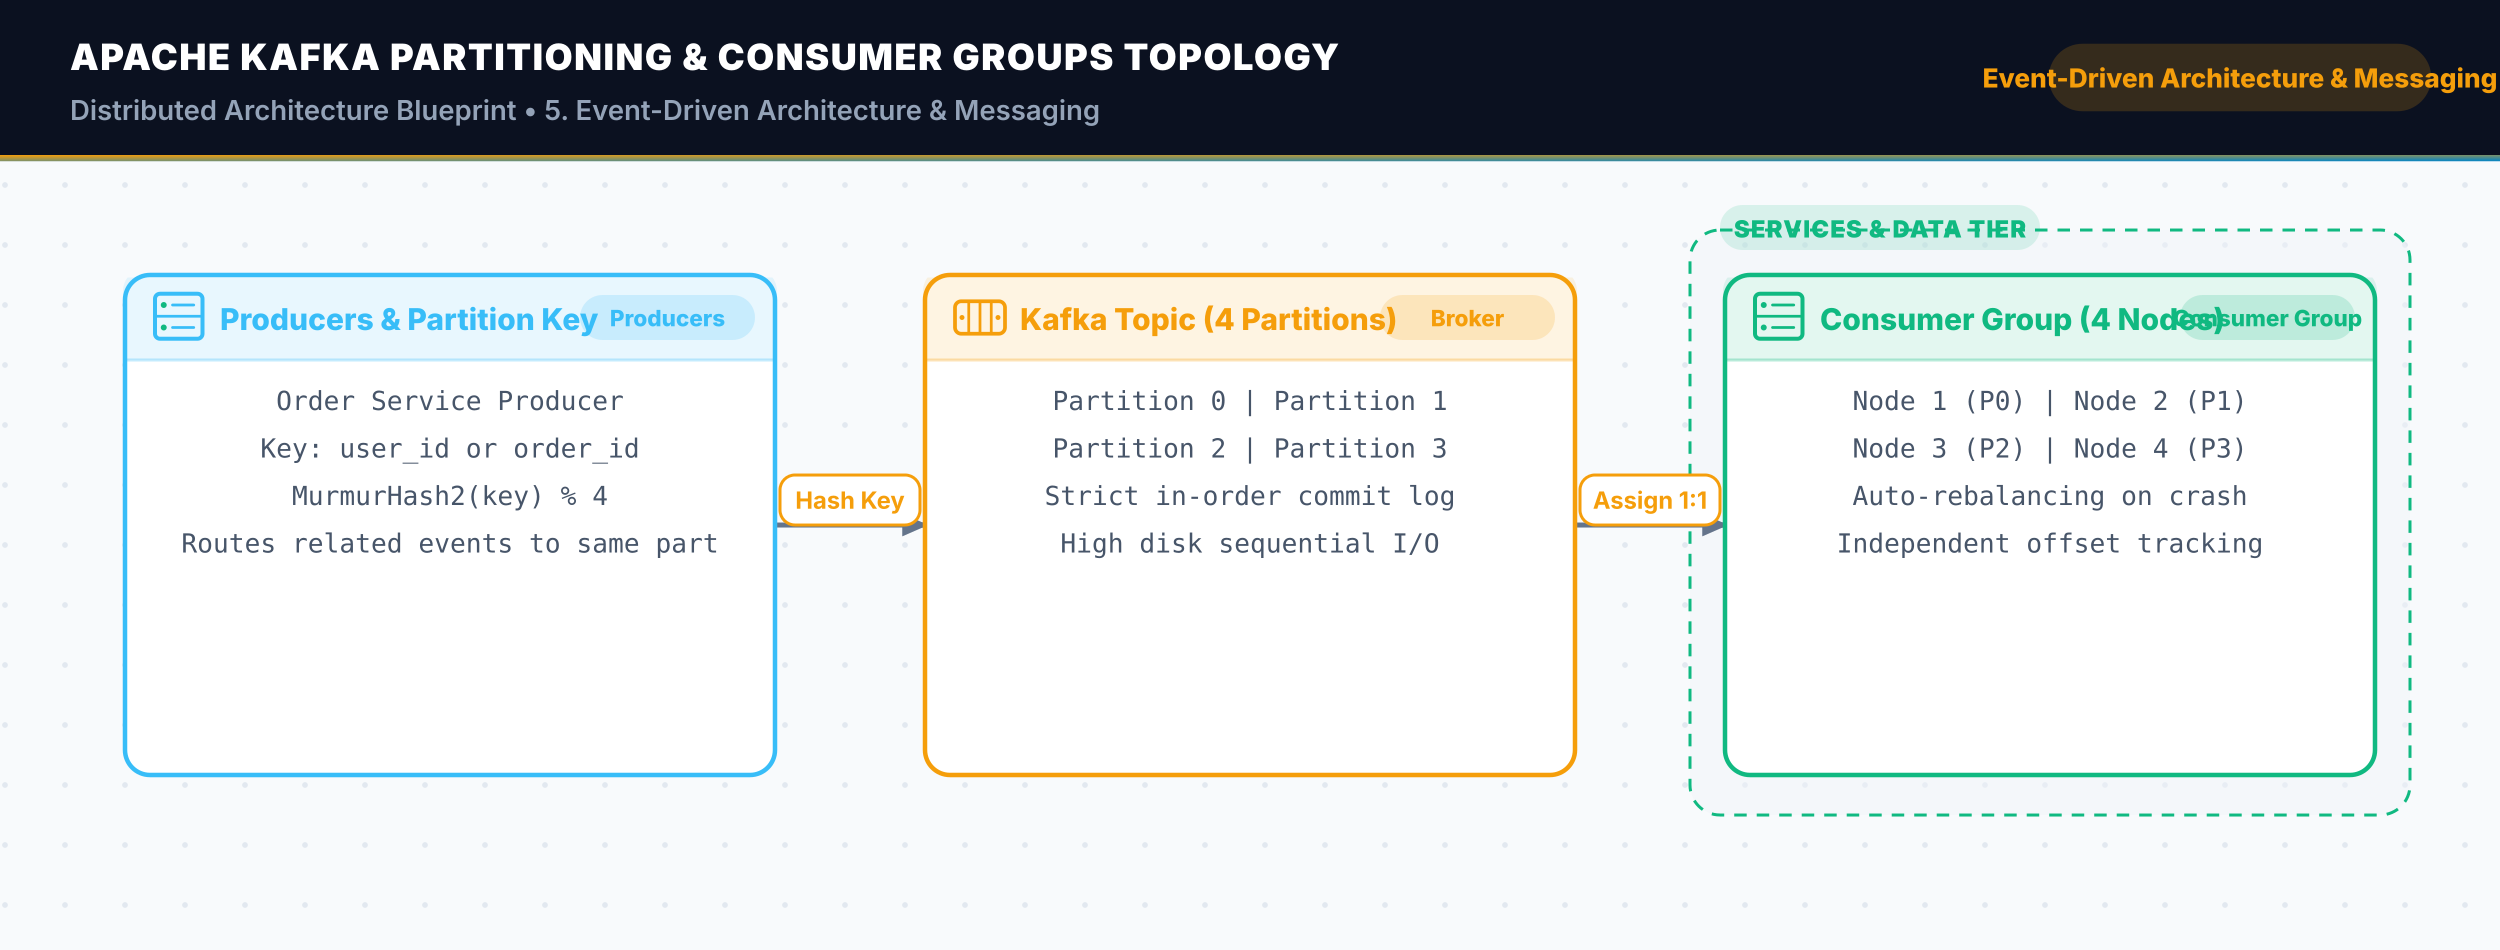
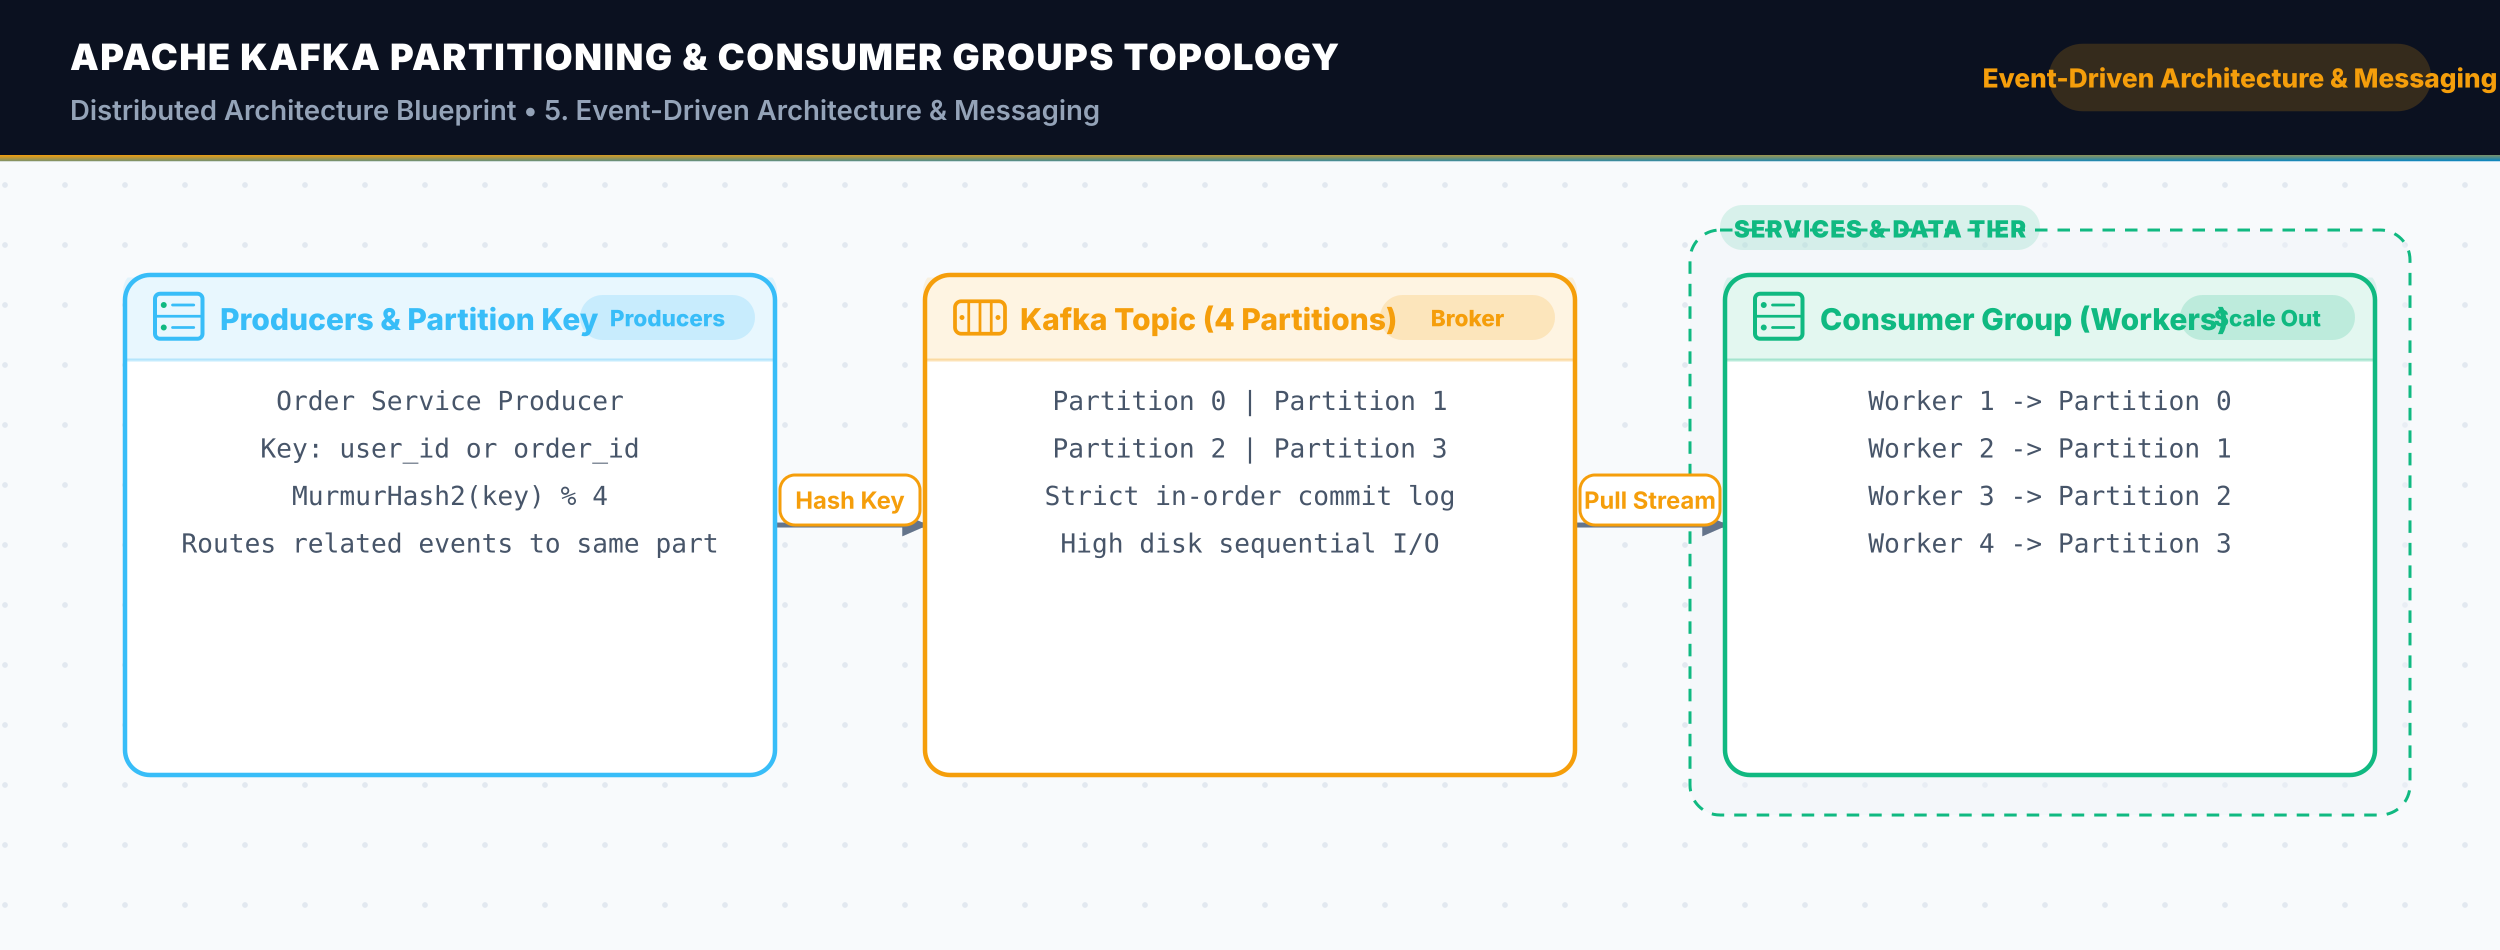
<svg xmlns="http://www.w3.org/2000/svg" viewBox="0 0 1000 380" width="1000" height="380">
  <defs>
    <style>
      .bg { fill: #f8fafc; }
      .grid-dot { fill: #e2e8f0; }
      .header-bg { fill: #0b1120; }
      .header-title { fill: #ffffff; }
      .header-sub { fill: #94a3b8; }
      .card-bg { fill: #ffffff; }
      .text-muted { fill: #475569; }
      .arrow-line { stroke: #64748b; stroke-width: 2; fill: none; stroke-linecap: round; stroke-linejoin: round; }
      .arrow-dash { stroke: #94a3b8; stroke-width: 2; stroke-dasharray: 5,4; fill: none; stroke-linecap: round; }
      .arrow-head { fill: #64748b; }
      .pill-bg { fill: #ffffff; }
      .tier-bg { fill: rgba(241, 245, 249, 0.45); }

      @media (prefers-color-scheme: dark) {
        .bg { fill: #070b14; }
        .grid-dot { fill: #1e293b; }
        .header-bg { fill: #030712; }
        .card-bg { fill: #0f172a; }
        .text-muted { fill: #94a3b8; }
        .arrow-line { stroke: #94a3b8; }
        .arrow-dash { stroke: #64748b; }
        .arrow-head { fill: #94a3b8; }
        .pill-bg { fill: #0f172a; }
        .tier-bg { fill: rgba(15, 23, 42, 0.35); }
      }
    </style>
    <pattern id="grid" width="24" height="24" patternUnits="userSpaceOnUse">
      <circle cx="2" cy="2" r="1.15" class="grid-dot" />
    </pattern>
    <linearGradient id="headerGrad" x1="0%" y1="0%" x2="100%" y2="100%">
      <stop offset="0%" stop-color="#f59e0b" />
      <stop offset="100%" stop-color="#0284c7" />
    </linearGradient>
    <marker id="arrow" viewBox="0 0 10 10" refX="7" refY="5" markerWidth="6.5" markerHeight="6.5" orient="auto-start-reverse">
      <path d="M 0 1.5 L 8 5 L 0 8.5 z" class="arrow-head" />
    </marker>
  </defs>
  <rect width="1000" height="380" class="bg" />
  <rect width="1000" height="380" fill="url(#grid)" />
  <rect x="0" y="0" width="1000" height="64" class="header-bg" />
  <rect x="0" y="62" width="1000" height="2.5" fill="url(#headerGrad)" />
  <text x="28" y="28" font-family="-apple-system, BlinkMacSystemFont, sans-serif" font-size="14.5" font-weight="900" class="header-title" letter-spacing="0.04em">APACHE KAFKA PARTITIONING &amp; CONSUMER GROUPS TOPOLOGY</text>
  <text x="28" y="48" font-family="-apple-system, BlinkMacSystemFont, sans-serif" font-size="11" font-weight="600" class="header-sub">Distributed Architecture Blueprint • 5. Event-Driven Architecture &amp; Messaging</text>
  <rect x="820" y="18" width="152" height="26" rx="13" fill="#f59e0b" opacity="0.18" stroke="#f59e0b" stroke-width="1" />
  <text x="896" y="35" text-anchor="middle" font-family="-apple-system, BlinkMacSystemFont, sans-serif" font-size="10.5" font-weight="800" fill="#f59e0b">Event-Driven Architecture &amp; Messaging</text>
  <g class="tier-group">
    <rect x="676" y="92" width="288" height="234" rx="12" class="tier-bg" stroke="#10b981" stroke-width="1.2" stroke-dasharray="5,4" />
    <rect x="688" y="82" width="128" height="18" rx="9" fill="#10b981" opacity="0.14" />
    <text x="752" y="95" text-anchor="middle" font-family="-apple-system, BlinkMacSystemFont, sans-serif" font-size="9.5" font-weight="850" fill="#10b981" letter-spacing="0.05em">SERVICES &amp; DATA TIER</text>
  </g>
  <g id="conn-0">
    <path d="M 310 210 L 370 210" class="arrow-line" stroke="#f59e0b" marker-end="url(#arrow)" />
    <rect x="312" y="190" width="56" height="20" rx="6" class="pill-bg" stroke="#f59e0b" stroke-width="1.2" />
    <text x="340" y="203.5" text-anchor="middle" font-family="-apple-system, BlinkMacSystemFont, sans-serif" font-size="9.5" font-weight="750" fill="#f59e0b">Hash Key</text>
  </g>
  <g id="conn-1">
    <path d="M 630 210 L 690 210" class="arrow-line" stroke="#f59e0b" marker-end="url(#arrow)" />
    <rect x="632" y="190" width="56" height="20" rx="6" class="pill-bg" stroke="#f59e0b" stroke-width="1.2" />
-     <text x="660" y="203.5" text-anchor="middle" font-family="-apple-system, BlinkMacSystemFont, sans-serif" font-size="9.5" font-weight="750" fill="#f59e0b">Assign 1:1</text>
+     <text x="660" y="203.5" text-anchor="middle" font-family="-apple-system, BlinkMacSystemFont, sans-serif" font-size="9.5" font-weight="750" fill="#f59e0b">Pull Stream</text>
  </g>
  <g id="node-0" class="node-card">
    <rect x="50" y="110" width="260" height="200" rx="10" class="card-bg" stroke="#38bdf8" stroke-width="1.8" />
    <path d="M 51 111 L 309 111 A 9 9 0 0 1 310 120 L 310 144 L 50 144 L 50 120 A 9 9 0 0 1 51 111 Z" fill="#38bdf8" opacity="0.12" />
    <line x1="50" y1="144" x2="310" y2="144" stroke="#38bdf8" stroke-width="1.2" opacity="0.3" />
    <g transform="translate(62, 117.5)">
      <rect x="0" y="0" width="19" height="18" rx="2" fill="none" stroke="#38bdf8" stroke-width="1.6" />
      <line x1="0" y1="9" x2="19" y2="9" stroke="#38bdf8" stroke-width="1.1" />
      <circle cx="3.5" cy="4.5" r="1.2" fill="#10b981" />
      <line x1="7" y1="4.5" x2="15.5" y2="4.5" stroke="#38bdf8" stroke-width="1.1" stroke-linecap="round" />
      <circle cx="3.5" cy="13.5" r="1.2" fill="#10b981" />
      <line x1="7" y1="13.5" x2="15.5" y2="13.5" stroke="#38bdf8" stroke-width="1.1" stroke-linecap="round" />
    </g>
    <text x="88" y="132" font-family="-apple-system, BlinkMacSystemFont, sans-serif" font-size="12" font-weight="800" fill="#38bdf8">Producers &amp; Partition Key</text>
    <rect x="232" y="118" width="70" height="18" rx="9" fill="#38bdf8" opacity="0.18" />
    <text x="267" y="130.5" text-anchor="middle" font-family="-apple-system, BlinkMacSystemFont, sans-serif" font-size="9" font-weight="800" fill="#38bdf8">Producers</text>
    <text x="180" y="164" text-anchor="middle" font-family="ui-monospace, SFMono-Regular, Menlo, Monaco, Consolas, monospace" font-size="10.5" class="text-muted">Order Service Producer</text>
    <text x="180" y="183" text-anchor="middle" font-family="ui-monospace, SFMono-Regular, Menlo, Monaco, Consolas, monospace" font-size="10.5" class="text-muted">Key: user_id or order_id</text>
    <text x="180" y="202" text-anchor="middle" font-family="ui-monospace, SFMono-Regular, Menlo, Monaco, Consolas, monospace" font-size="10.5" class="text-muted">MurmurHash2(key) % 4</text>
    <text x="180" y="221" text-anchor="middle" font-family="ui-monospace, SFMono-Regular, Menlo, Monaco, Consolas, monospace" font-size="10.5" class="text-muted">Routes related events to same part</text>
  </g>
  <g id="node-1" class="node-card">
    <rect x="370" y="110" width="260" height="200" rx="10" class="card-bg" stroke="#f59e0b" stroke-width="1.8" />
    <path d="M 371 111 L 629 111 A 9 9 0 0 1 630 120 L 630 144 L 370 144 L 370 120 A 9 9 0 0 1 371 111 Z" fill="#f59e0b" opacity="0.12" />
    <line x1="370" y1="144" x2="630" y2="144" stroke="#f59e0b" stroke-width="1.2" opacity="0.3" />
    <g transform="translate(382, 117.5)">
      <rect x="0" y="3" width="20" height="13" rx="2.5" fill="none" stroke="#f59e0b" stroke-width="1.5" />
      <line x1="5.5" y1="3" x2="5.5" y2="16" stroke="#f59e0b" stroke-width="1.1" />
      <line x1="10" y1="3" x2="10" y2="16" stroke="#f59e0b" stroke-width="1.1" />
      <line x1="14.5" y1="3" x2="14.5" y2="16" stroke="#f59e0b" stroke-width="1.1" />
      <circle cx="2.8" cy="9.5" r="1" fill="#f59e0b" />
      <circle cx="17.2" cy="9.5" r="1" fill="#f59e0b" />
    </g>
    <text x="408" y="132" font-family="-apple-system, BlinkMacSystemFont, sans-serif" font-size="12" font-weight="800" fill="#f59e0b">Kafka Topic (4 Partitions)</text>
    <rect x="552" y="118" width="70" height="18" rx="9" fill="#f59e0b" opacity="0.18" />
    <text x="587" y="130.5" text-anchor="middle" font-family="-apple-system, BlinkMacSystemFont, sans-serif" font-size="9" font-weight="800" fill="#f59e0b">Broker</text>
    <text x="500" y="164" text-anchor="middle" font-family="ui-monospace, SFMono-Regular, Menlo, Monaco, Consolas, monospace" font-size="10.5" class="text-muted">Partition 0 | Partition 1</text>
    <text x="500" y="183" text-anchor="middle" font-family="ui-monospace, SFMono-Regular, Menlo, Monaco, Consolas, monospace" font-size="10.5" class="text-muted">Partition 2 | Partition 3</text>
    <text x="500" y="202" text-anchor="middle" font-family="ui-monospace, SFMono-Regular, Menlo, Monaco, Consolas, monospace" font-size="10.5" class="text-muted">Strict in-order commit log</text>
    <text x="500" y="221" text-anchor="middle" font-family="ui-monospace, SFMono-Regular, Menlo, Monaco, Consolas, monospace" font-size="10.5" class="text-muted">High disk sequential I/O</text>
  </g>
  <g id="node-2" class="node-card">
    <rect x="690" y="110" width="260" height="200" rx="10" class="card-bg" stroke="#10b981" stroke-width="1.8" />
    <path d="M 691 111 L 949 111 A 9 9 0 0 1 950 120 L 950 144 L 690 144 L 690 120 A 9 9 0 0 1 691 111 Z" fill="#10b981" opacity="0.12" />
    <line x1="690" y1="144" x2="950" y2="144" stroke="#10b981" stroke-width="1.2" opacity="0.3" />
    <g transform="translate(702, 117.5)">
      <rect x="0" y="0" width="19" height="18" rx="2" fill="none" stroke="#10b981" stroke-width="1.6" />
      <line x1="0" y1="9" x2="19" y2="9" stroke="#10b981" stroke-width="1.1" />
      <circle cx="3.5" cy="4.5" r="1.2" fill="#10b981" />
      <line x1="7" y1="4.5" x2="15.5" y2="4.5" stroke="#10b981" stroke-width="1.1" stroke-linecap="round" />
      <circle cx="3.5" cy="13.5" r="1.2" fill="#10b981" />
      <line x1="7" y1="13.5" x2="15.5" y2="13.5" stroke="#10b981" stroke-width="1.1" stroke-linecap="round" />
    </g>
-     <text x="728" y="132" font-family="-apple-system, BlinkMacSystemFont, sans-serif" font-size="12" font-weight="800" fill="#10b981">Consumer Group (4 Nodes)</text>
+     <text x="728" y="132" font-family="-apple-system, BlinkMacSystemFont, sans-serif" font-size="12" font-weight="800" fill="#10b981">Consumer Group (Workers)</text>
    <rect x="872" y="118" width="70" height="18" rx="9" fill="#10b981" opacity="0.18" />
-     <text x="907" y="130.5" text-anchor="middle" font-family="-apple-system, BlinkMacSystemFont, sans-serif" font-size="9" font-weight="800" fill="#10b981">Consumer Group</text>
-     <text x="820" y="164" text-anchor="middle" font-family="ui-monospace, SFMono-Regular, Menlo, Monaco, Consolas, monospace" font-size="10.5" class="text-muted">Node 1 (P0) | Node 2 (P1)</text>
-     <text x="820" y="183" text-anchor="middle" font-family="ui-monospace, SFMono-Regular, Menlo, Monaco, Consolas, monospace" font-size="10.5" class="text-muted">Node 3 (P2) | Node 4 (P3)</text>
-     <text x="820" y="202" text-anchor="middle" font-family="ui-monospace, SFMono-Regular, Menlo, Monaco, Consolas, monospace" font-size="10.5" class="text-muted">Auto-rebalancing on crash</text>
-     <text x="820" y="221" text-anchor="middle" font-family="ui-monospace, SFMono-Regular, Menlo, Monaco, Consolas, monospace" font-size="10.5" class="text-muted">Independent offset tracking</text>
+     <text x="907" y="130.5" text-anchor="middle" font-family="-apple-system, BlinkMacSystemFont, sans-serif" font-size="9" font-weight="800" fill="#10b981">Scale Out</text>
+     <text x="820" y="164" text-anchor="middle" font-family="ui-monospace, SFMono-Regular, Menlo, Monaco, Consolas, monospace" font-size="10.5" class="text-muted">Worker 1 -&gt; Partition 0</text>
+     <text x="820" y="183" text-anchor="middle" font-family="ui-monospace, SFMono-Regular, Menlo, Monaco, Consolas, monospace" font-size="10.5" class="text-muted">Worker 2 -&gt; Partition 1</text>
+     <text x="820" y="202" text-anchor="middle" font-family="ui-monospace, SFMono-Regular, Menlo, Monaco, Consolas, monospace" font-size="10.5" class="text-muted">Worker 3 -&gt; Partition 2</text>
+     <text x="820" y="221" text-anchor="middle" font-family="ui-monospace, SFMono-Regular, Menlo, Monaco, Consolas, monospace" font-size="10.5" class="text-muted">Worker 4 -&gt; Partition 3</text>
  </g>
</svg>
